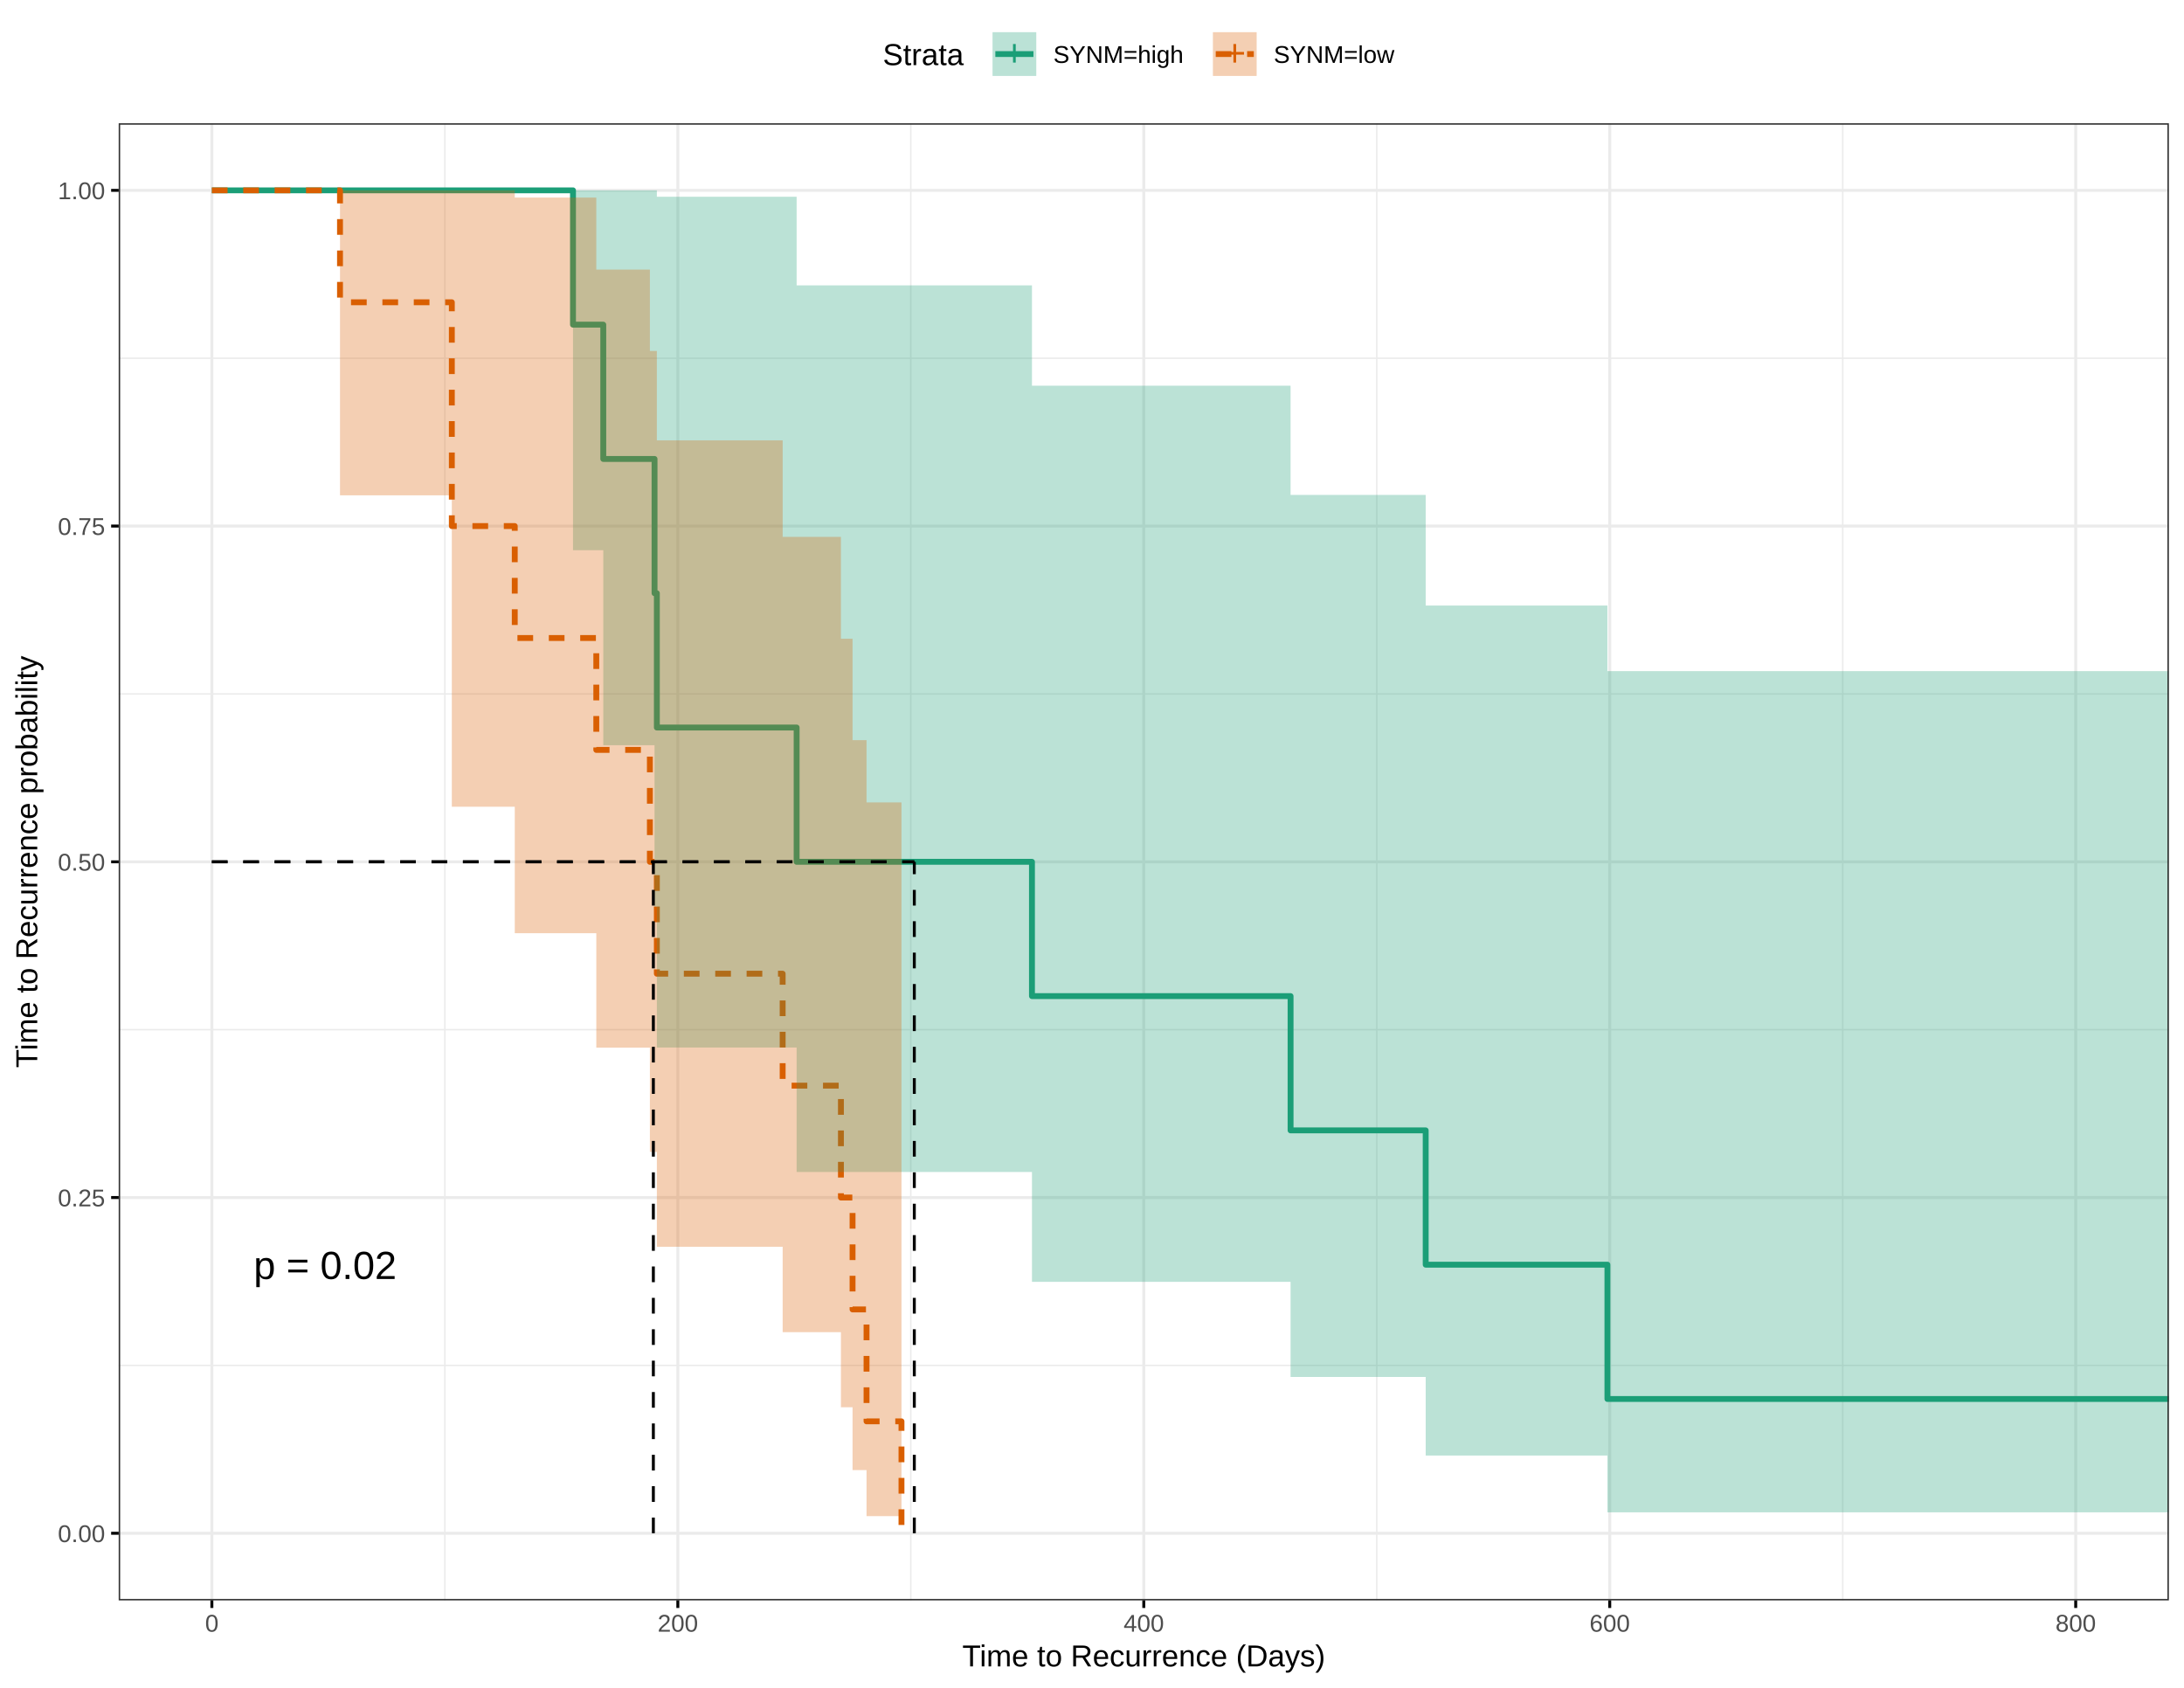
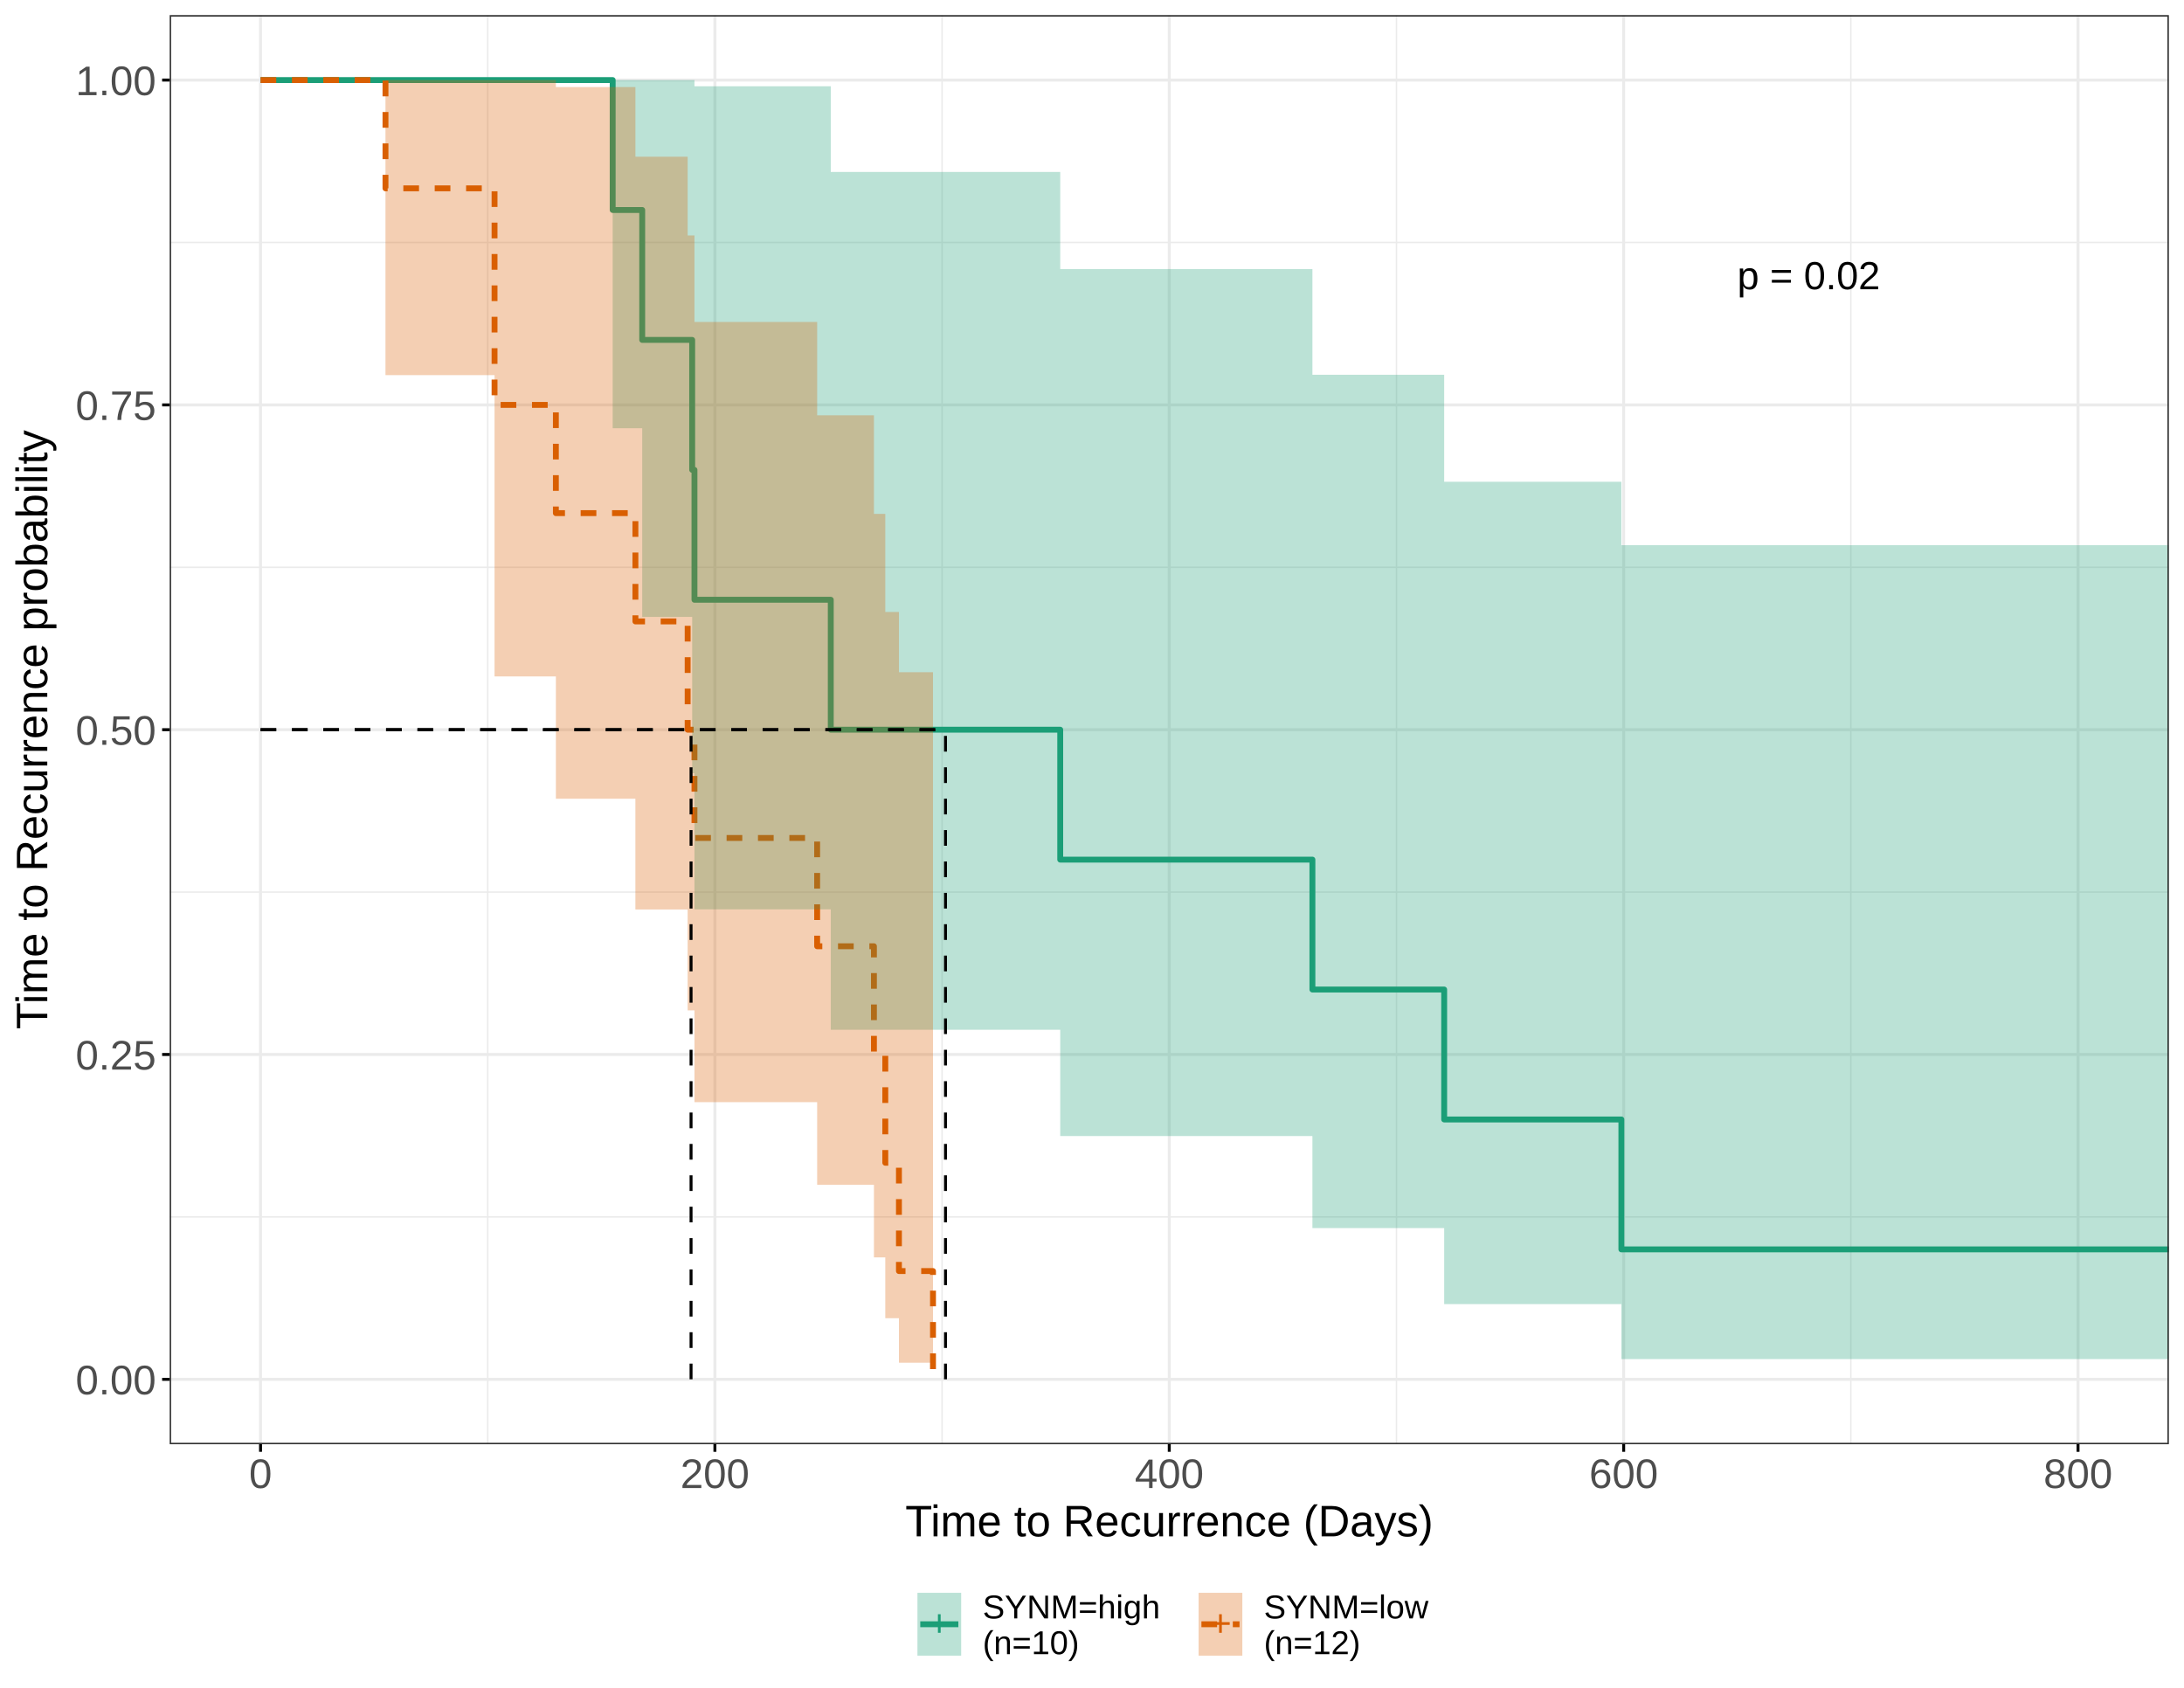
<svg xmlns="http://www.w3.org/2000/svg" class="svglite" width="792.00pt" height="612.00pt" viewBox="0 0 792.00 612.00">
  <defs>
    <style type="text/css">
    .svglite line, .svglite polyline, .svglite polygon, .svglite path, .svglite rect, .svglite circle {
      fill: none;
      stroke: #000000;
      stroke-linecap: round;
      stroke-linejoin: round;
      stroke-miterlimit: 10.00;
    }
    .svglite text {
      white-space: pre;
    }
  </style>
  </defs>
  <rect width="100%" height="100%" style="stroke: none; fill: #FFFFFF;" />
  <defs>
    <clipPath id="cpMC4wMHw3OTIuMDB8MC4wMHw2MTIuMDA=">
      <rect x="0.00" y="0.00" width="792.00" height="612.00" />
    </clipPath>
  </defs>
  <g clip-path="url(#cpMC4wMHw3OTIuMDB8MC4wMHw2MTIuMDA=)">
-     <rect x="0.00" y="0.00" width="792.00" height="612.00" style="stroke-width: 1.07; stroke: #FFFFFF; fill: #FFFFFF;" />
+     <rect x="0" y="-0" width="792.00" height="612.00" style="stroke-width: 1.07; stroke: #FFFFFF; fill: #FFFFFF;" />
  </g>
  <defs>
-     <clipPath id="cpNDMuMDR8Nzg2LjUyfDQ0LjY4fDU4MC4yOQ==">
-       <rect x="43.04" y="44.68" width="743.48" height="535.62" />
+     <clipPath id="cpNjEuNTN8Nzg2LjUyfDUuNDh8NTIzLjY4">
+       <rect x="61.53" y="5.48" width="724.99" height="518.20" />
    </clipPath>
  </defs>
-   <g clip-path="url(#cpNDMuMDR8Nzg2LjUyfDQ0LjY4fDU4MC4yOQ==)">
-     <rect x="43.04" y="44.68" width="743.48" height="535.62" style="stroke-width: 1.07; stroke: none; fill: #FFFFFF;" />
-     <polyline points="43.04,495.08 786.52,495.08 " style="stroke-width: 0.53; stroke: #EBEBEB; stroke-linecap: butt;" />
-     <polyline points="43.04,373.35 786.52,373.35 " style="stroke-width: 0.53; stroke: #EBEBEB; stroke-linecap: butt;" />
-     <polyline points="43.04,251.62 786.52,251.62 " style="stroke-width: 0.53; stroke: #EBEBEB; stroke-linecap: butt;" />
-     <polyline points="43.04,129.89 786.52,129.89 " style="stroke-width: 0.53; stroke: #EBEBEB; stroke-linecap: butt;" />
-     <polyline points="161.32,580.29 161.32,44.68 " style="stroke-width: 0.53; stroke: #EBEBEB; stroke-linecap: butt;" />
-     <polyline points="330.29,580.29 330.29,44.68 " style="stroke-width: 0.53; stroke: #EBEBEB; stroke-linecap: butt;" />
-     <polyline points="499.27,580.29 499.27,44.68 " style="stroke-width: 0.53; stroke: #EBEBEB; stroke-linecap: butt;" />
-     <polyline points="668.24,580.29 668.24,44.68 " style="stroke-width: 0.53; stroke: #EBEBEB; stroke-linecap: butt;" />
-     <polyline points="43.04,555.95 786.52,555.95 " style="stroke-width: 1.07; stroke: #EBEBEB; stroke-linecap: butt;" />
-     <polyline points="43.04,434.22 786.52,434.22 " style="stroke-width: 1.07; stroke: #EBEBEB; stroke-linecap: butt;" />
-     <polyline points="43.04,312.49 786.52,312.49 " style="stroke-width: 1.07; stroke: #EBEBEB; stroke-linecap: butt;" />
-     <polyline points="43.04,190.75 786.52,190.75 " style="stroke-width: 1.07; stroke: #EBEBEB; stroke-linecap: butt;" />
-     <polyline points="43.04,69.02 786.52,69.02 " style="stroke-width: 1.07; stroke: #EBEBEB; stroke-linecap: butt;" />
-     <polyline points="76.83,580.29 76.83,44.68 " style="stroke-width: 1.07; stroke: #EBEBEB; stroke-linecap: butt;" />
-     <polyline points="245.81,580.29 245.81,44.68 " style="stroke-width: 1.07; stroke: #EBEBEB; stroke-linecap: butt;" />
-     <polyline points="414.78,580.29 414.78,44.68 " style="stroke-width: 1.07; stroke: #EBEBEB; stroke-linecap: butt;" />
-     <polyline points="583.75,580.29 583.75,44.68 " style="stroke-width: 1.07; stroke: #EBEBEB; stroke-linecap: butt;" />
-     <polyline points="752.73,580.29 752.73,44.68 " style="stroke-width: 1.07; stroke: #EBEBEB; stroke-linecap: butt;" />
-     <polyline points="76.83,69.02 207.79,69.02 207.79,117.72 218.77,117.72 218.77,166.41 237.36,166.41 237.36,215.10 238.20,215.10 238.20,263.79 288.89,263.79 288.89,312.49 374.23,312.49 374.23,361.18 468.01,361.18 468.01,409.87 517.01,409.87 517.01,458.56 582.91,458.56 582.91,507.26 834.68,507.26 834.68,507.26 " style="stroke-width: 2.13; stroke: #1B9E77; stroke-linecap: butt;" />
-     <polyline points="76.83,69.02 123.30,69.02 123.30,109.60 163.85,109.60 163.85,190.75 186.67,190.75 186.67,231.33 216.24,231.33 216.24,271.91 235.67,271.91 235.67,312.49 238.20,312.49 238.20,353.06 283.82,353.06 283.82,393.64 304.95,393.64 304.95,434.22 309.17,434.22 309.17,474.79 314.24,474.79 314.24,515.37 326.91,515.37 326.91,555.95 " style="stroke-width: 2.13; stroke: #D95F02; stroke-dasharray: 5.69,5.69; stroke-linecap: butt;" />
-     <polygon points="76.83,69.02 207.79,69.02 207.79,69.02 218.77,69.02 218.77,69.02 237.36,69.02 237.36,69.02 238.20,69.02 238.20,71.34 288.89,71.34 288.89,103.46 374.23,103.46 374.23,139.85 468.01,139.85 468.01,179.46 517.01,179.46 517.01,219.56 582.91,219.56 582.91,243.35 834.68,243.35 834.68,243.35 834.68,548.36 834.68,548.36 582.91,548.36 582.91,527.76 517.01,527.76 517.01,499.27 468.01,499.27 468.01,464.78 374.23,464.78 374.23,424.95 288.89,424.95 288.89,379.82 238.20,379.82 238.20,328.78 237.36,328.78 237.36,270.21 218.77,270.21 218.77,199.51 207.79,199.51 207.79,69.02 76.83,69.02 " style="stroke-width: 0.00; stroke: none; stroke-linecap: butt; fill: #1B9E77; fill-opacity: 0.30;" />
-     <polyline points="76.83,69.02 207.79,69.02 207.79,69.02 218.77,69.02 218.77,69.02 237.36,69.02 237.36,69.02 238.20,69.02 238.20,71.34 288.89,71.34 288.89,103.46 374.23,103.46 374.23,139.85 468.01,139.85 468.01,179.46 517.01,179.46 517.01,219.56 582.91,219.56 582.91,243.35 834.68,243.35 834.68,243.35 " style="stroke-width: 1.07; stroke: none; stroke-linecap: butt;" />
-     <polyline points="834.68,548.36 834.68,548.36 582.91,548.36 582.91,527.76 517.01,527.76 517.01,499.27 468.01,499.27 468.01,464.78 374.23,464.78 374.23,424.95 288.89,424.95 288.89,379.82 238.20,379.82 238.20,328.78 237.36,328.78 237.36,270.21 218.77,270.21 218.77,199.51 207.79,199.51 207.79,69.02 76.83,69.02 " style="stroke-width: 1.07; stroke: none; stroke-linecap: butt;" />
-     <polygon points="76.83,69.02 123.30,69.02 123.30,69.02 163.85,69.02 163.85,69.02 186.67,69.02 186.67,71.64 216.24,71.64 216.24,97.75 235.67,97.75 235.67,127.25 238.20,127.25 238.20,159.68 283.82,159.68 283.82,194.67 304.95,194.67 304.95,231.61 309.17,231.61 309.17,268.37 314.24,268.37 314.24,290.95 326.91,290.95 326.91,549.74 314.24,549.74 314.24,533.05 309.17,533.05 309.17,510.26 304.95,510.26 304.95,483.03 283.82,483.03 283.82,452.07 238.20,452.07 238.20,417.68 235.67,417.68 235.67,379.87 216.24,379.87 216.24,338.37 186.67,338.37 186.67,292.52 163.85,292.52 163.85,179.60 123.30,179.60 123.30,69.02 76.83,69.02 " style="stroke-width: 0.00; stroke: none; stroke-linecap: butt; fill: #D95F02; fill-opacity: 0.30;" />
-     <polyline points="76.83,69.02 123.30,69.02 123.30,69.02 163.85,69.02 163.85,69.02 186.67,69.02 186.67,71.64 216.24,71.64 216.24,97.75 235.67,97.75 235.67,127.25 238.20,127.25 238.20,159.68 283.82,159.68 283.82,194.67 304.95,194.67 304.95,231.61 309.17,231.61 309.17,268.37 314.24,268.37 314.24,290.95 326.91,290.95 " style="stroke-width: 1.07; stroke: none; stroke-linecap: butt;" />
-     <polyline points="326.91,549.74 314.24,549.74 314.24,533.05 309.17,533.05 309.17,510.26 304.95,510.26 304.95,483.03 283.82,483.03 283.82,452.07 238.20,452.07 238.20,417.68 235.67,417.68 235.67,379.87 216.24,379.87 216.24,338.37 186.67,338.37 186.67,292.52 163.85,292.52 163.85,179.60 123.30,179.60 123.30,69.02 76.83,69.02 " style="stroke-width: 1.07; stroke: none; stroke-linecap: butt;" />
-     <text x="834.68" y="511.56" text-anchor="middle" style="font-size: 13.75px;fill: #1B9E77; font-family: &quot;Arimo&quot;;" textLength="11.51px" lengthAdjust="spacingAndGlyphs">+</text>
-     <text x="91.99" y="463.75" style="font-size: 14.23px; font-family: &quot;Arimo&quot;;" textLength="61.66px" lengthAdjust="spacingAndGlyphs">p = 0.02</text>
-     <line x1="76.83" y1="312.49" x2="331.56" y2="312.49" style="stroke-width: 1.07; stroke-dasharray: 5.69,5.69; stroke-linecap: butt;" />
-     <line x1="76.83" y1="312.49" x2="331.56" y2="312.49" style="stroke-width: 1.07; stroke-dasharray: 5.69,5.69; stroke-linecap: butt;" />
-     <line x1="331.56" y1="555.95" x2="331.56" y2="312.49" style="stroke-width: 1.07; stroke-dasharray: 5.69,5.69; stroke-linecap: butt;" />
-     <line x1="236.93" y1="555.95" x2="236.93" y2="312.49" style="stroke-width: 1.07; stroke-dasharray: 5.69,5.69; stroke-linecap: butt;" />
-     <rect x="43.04" y="44.68" width="743.48" height="535.62" style="stroke-width: 1.07; stroke: #333333;" />
+   <g clip-path="url(#cpNjEuNTN8Nzg2LjUyfDUuNDh8NTIzLjY4)">
+     <rect x="61.53" y="5.48" width="724.99" height="518.20" style="stroke-width: 1.07; stroke: none; fill: #FFFFFF;" />
+     <polyline points="61.53,441.24 786.52,441.24 " style="stroke-width: 0.53; stroke: #EBEBEB; stroke-linecap: butt;" />
+     <polyline points="61.53,323.47 786.52,323.47 " style="stroke-width: 0.53; stroke: #EBEBEB; stroke-linecap: butt;" />
+     <polyline points="61.53,205.69 786.52,205.69 " style="stroke-width: 0.53; stroke: #EBEBEB; stroke-linecap: butt;" />
+     <polyline points="61.53,87.92 786.52,87.92 " style="stroke-width: 0.53; stroke: #EBEBEB; stroke-linecap: butt;" />
+     <polyline points="176.87,523.68 176.87,5.48 " style="stroke-width: 0.53; stroke: #EBEBEB; stroke-linecap: butt;" />
+     <polyline points="341.64,523.68 341.64,5.48 " style="stroke-width: 0.53; stroke: #EBEBEB; stroke-linecap: butt;" />
+     <polyline points="506.41,523.68 506.41,5.48 " style="stroke-width: 0.53; stroke: #EBEBEB; stroke-linecap: butt;" />
+     <polyline points="671.18,523.68 671.18,5.48 " style="stroke-width: 0.53; stroke: #EBEBEB; stroke-linecap: butt;" />
+     <polyline points="61.53,500.13 786.52,500.13 " style="stroke-width: 1.07; stroke: #EBEBEB; stroke-linecap: butt;" />
+     <polyline points="61.53,382.35 786.52,382.35 " style="stroke-width: 1.07; stroke: #EBEBEB; stroke-linecap: butt;" />
+     <polyline points="61.53,264.58 786.52,264.58 " style="stroke-width: 1.07; stroke: #EBEBEB; stroke-linecap: butt;" />
+     <polyline points="61.53,146.81 786.52,146.81 " style="stroke-width: 1.07; stroke: #EBEBEB; stroke-linecap: butt;" />
+     <polyline points="61.53,29.03 786.52,29.03 " style="stroke-width: 1.07; stroke: #EBEBEB; stroke-linecap: butt;" />
+     <polyline points="94.48,523.68 94.48,5.48 " style="stroke-width: 1.07; stroke: #EBEBEB; stroke-linecap: butt;" />
+     <polyline points="259.25,523.68 259.25,5.48 " style="stroke-width: 1.07; stroke: #EBEBEB; stroke-linecap: butt;" />
+     <polyline points="424.02,523.68 424.02,5.48 " style="stroke-width: 1.07; stroke: #EBEBEB; stroke-linecap: butt;" />
+     <polyline points="588.80,523.68 588.80,5.48 " style="stroke-width: 1.07; stroke: #EBEBEB; stroke-linecap: butt;" />
+     <polyline points="753.57,523.68 753.57,5.48 " style="stroke-width: 1.07; stroke: #EBEBEB; stroke-linecap: butt;" />
+     <polyline points="94.48,29.03 222.18,29.03 222.18,76.14 232.89,76.14 232.89,123.25 251.01,123.25 251.01,170.36 251.84,170.36 251.84,217.47 301.27,217.47 301.27,264.58 384.48,264.58 384.48,311.69 475.93,311.69 475.93,358.80 523.71,358.80 523.71,405.91 587.97,405.91 587.97,453.02 833.48,453.02 833.48,453.02 " style="stroke-width: 2.13; stroke: #1B9E77; stroke-linecap: butt;" />
+     <polyline points="94.48,29.03 139.79,29.03 139.79,68.29 179.34,68.29 179.34,146.81 201.58,146.81 201.58,186.06 230.42,186.06 230.42,225.32 249.37,225.32 249.37,264.58 251.84,264.58 251.84,303.84 296.33,303.84 296.33,343.10 316.92,343.10 316.92,382.35 321.04,382.35 321.04,421.61 325.99,421.61 325.99,460.87 338.34,460.87 338.34,500.13 " style="stroke-width: 2.13; stroke: #D95F02; stroke-dasharray: 5.69,5.69; stroke-linecap: butt;" />
+     <polygon points="94.48,29.03 222.18,29.03 222.18,29.03 232.89,29.03 232.89,29.03 251.01,29.03 251.01,29.03 251.84,29.03 251.84,31.27 301.27,31.27 301.27,62.35 384.48,62.35 384.48,97.56 475.93,97.56 475.93,135.88 523.71,135.88 523.71,174.68 587.97,174.68 587.97,197.69 833.48,197.69 833.48,197.69 833.48,492.79 833.48,492.79 587.97,492.79 587.97,472.85 523.71,472.85 523.71,445.29 475.93,445.29 475.93,411.92 384.48,411.92 384.48,373.39 301.27,373.39 301.27,329.72 251.84,329.72 251.84,280.35 251.01,280.35 251.01,223.68 232.89,223.68 232.89,155.28 222.18,155.28 222.18,29.03 94.48,29.03 " style="stroke-width: 0.00; stroke: none; stroke-linecap: butt; fill: #1B9E77; fill-opacity: 0.30;" />
+     <polyline points="94.48,29.03 222.18,29.03 222.18,29.03 232.89,29.03 232.89,29.03 251.01,29.03 251.01,29.03 251.84,29.03 251.84,31.27 301.27,31.27 301.27,62.35 384.48,62.35 384.48,97.56 475.93,97.56 475.93,135.88 523.71,135.88 523.71,174.68 587.97,174.68 587.97,197.69 833.48,197.69 833.48,197.69 " style="stroke-width: 1.07; stroke: none; stroke-linecap: butt;" />
+     <polyline points="833.48,492.79 833.48,492.79 587.97,492.79 587.97,472.85 523.71,472.85 523.71,445.29 475.93,445.29 475.93,411.92 384.48,411.92 384.48,373.39 301.27,373.39 301.27,329.72 251.84,329.72 251.84,280.35 251.01,280.35 251.01,223.68 232.89,223.68 232.89,155.28 222.18,155.28 222.18,29.03 94.48,29.03 " style="stroke-width: 1.07; stroke: none; stroke-linecap: butt;" />
+     <polygon points="94.48,29.03 139.79,29.03 139.79,29.03 179.34,29.03 179.34,29.03 201.58,29.03 201.58,31.57 230.42,31.57 230.42,56.83 249.37,56.83 249.37,85.37 251.84,85.37 251.84,116.74 296.33,116.74 296.33,150.59 316.92,150.59 316.92,186.33 321.04,186.33 321.04,221.90 325.99,221.90 325.99,243.74 338.34,243.74 338.34,494.11 325.99,494.11 325.99,477.97 321.04,477.97 321.04,455.92 316.92,455.92 316.92,429.58 296.33,429.58 296.33,399.63 251.84,399.63 251.84,366.36 249.37,366.36 249.37,329.77 230.42,329.77 230.42,289.62 201.58,289.62 201.58,245.27 179.34,245.27 179.34,136.02 139.79,136.02 139.79,29.03 94.48,29.03 " style="stroke-width: 0.00; stroke: none; stroke-linecap: butt; fill: #D95F02; fill-opacity: 0.30;" />
+     <polyline points="94.48,29.03 139.79,29.03 139.79,29.03 179.34,29.03 179.34,29.03 201.58,29.03 201.58,31.57 230.42,31.57 230.42,56.83 249.37,56.83 249.37,85.37 251.84,85.37 251.84,116.74 296.33,116.74 296.33,150.59 316.92,150.59 316.92,186.33 321.04,186.33 321.04,221.90 325.99,221.90 325.99,243.74 338.34,243.74 " style="stroke-width: 1.07; stroke: none; stroke-linecap: butt;" />
+     <polyline points="338.34,494.11 325.99,494.11 325.99,477.97 321.04,477.97 321.04,455.92 316.92,455.92 316.92,429.58 296.33,429.58 296.33,399.63 251.84,399.63 251.84,366.36 249.37,366.36 249.37,329.77 230.42,329.77 230.42,289.62 201.58,289.62 201.58,245.27 179.34,245.27 179.34,136.02 139.79,136.02 139.79,29.03 94.48,29.03 " style="stroke-width: 1.07; stroke: none; stroke-linecap: butt;" />
+     <text x="833.48" y="457.32" text-anchor="middle" style="font-size: 13.75px;fill: #1B9E77; font-family: &quot;Arimo&quot;;" textLength="11.51px" lengthAdjust="spacingAndGlyphs">+</text>
+     <text x="629.99" y="104.88" style="font-size: 14.23px; font-family: &quot;Arimo&quot;;" textLength="61.66px" lengthAdjust="spacingAndGlyphs">p = 0.02</text>
+     <line x1="94.48" y1="264.58" x2="342.87" y2="264.58" style="stroke-width: 1.07; stroke-dasharray: 5.69,5.69; stroke-linecap: butt;" />
+     <line x1="94.48" y1="264.58" x2="342.87" y2="264.58" style="stroke-width: 1.07; stroke-dasharray: 5.69,5.69; stroke-linecap: butt;" />
+     <line x1="342.87" y1="500.13" x2="342.87" y2="264.58" style="stroke-width: 1.07; stroke-dasharray: 5.69,5.69; stroke-linecap: butt;" />
+     <line x1="250.60" y1="500.13" x2="250.60" y2="264.58" style="stroke-width: 1.07; stroke-dasharray: 5.69,5.69; stroke-linecap: butt;" />
+     <rect x="61.53" y="5.48" width="724.99" height="518.20" style="stroke-width: 1.07; stroke: #333333;" />
  </g>
  <g clip-path="url(#cpMC4wMHw3OTIuMDB8MC4wMHw2MTIuMDA=)">
-     <text x="38.11" y="559.16" text-anchor="end" style="font-size: 8.80px;fill: #4D4D4D; font-family: &quot;Arimo&quot;;" textLength="19.58px" lengthAdjust="spacingAndGlyphs">0.00</text>
-     <text x="38.11" y="437.42" text-anchor="end" style="font-size: 8.80px;fill: #4D4D4D; font-family: &quot;Arimo&quot;;" textLength="19.58px" lengthAdjust="spacingAndGlyphs">0.25</text>
-     <text x="38.11" y="315.69" text-anchor="end" style="font-size: 8.80px;fill: #4D4D4D; font-family: &quot;Arimo&quot;;" textLength="19.58px" lengthAdjust="spacingAndGlyphs">0.50</text>
-     <text x="38.11" y="193.96" text-anchor="end" style="font-size: 8.80px;fill: #4D4D4D; font-family: &quot;Arimo&quot;;" textLength="19.58px" lengthAdjust="spacingAndGlyphs">0.75</text>
-     <text x="38.11" y="72.23" text-anchor="end" style="font-size: 8.80px;fill: #4D4D4D; font-family: &quot;Arimo&quot;;" textLength="19.58px" lengthAdjust="spacingAndGlyphs">1.00</text>
-     <polyline points="40.30,555.95 43.04,555.95 " style="stroke-width: 1.07; stroke-linecap: butt;" />
-     <polyline points="40.30,434.22 43.04,434.22 " style="stroke-width: 1.07; stroke-linecap: butt;" />
-     <polyline points="40.30,312.49 43.04,312.49 " style="stroke-width: 1.07; stroke-linecap: butt;" />
-     <polyline points="40.30,190.75 43.04,190.75 " style="stroke-width: 1.07; stroke-linecap: butt;" />
-     <polyline points="40.30,69.02 43.04,69.02 " style="stroke-width: 1.07; stroke-linecap: butt;" />
-     <polyline points="76.83,583.03 76.83,580.29 " style="stroke-width: 1.07; stroke-linecap: butt;" />
-     <polyline points="245.81,583.03 245.81,580.29 " style="stroke-width: 1.07; stroke-linecap: butt;" />
-     <polyline points="414.78,583.03 414.78,580.29 " style="stroke-width: 1.07; stroke-linecap: butt;" />
-     <polyline points="583.75,583.03 583.75,580.29 " style="stroke-width: 1.07; stroke-linecap: butt;" />
-     <polyline points="752.73,583.03 752.73,580.29 " style="stroke-width: 1.07; stroke-linecap: butt;" />
-     <text x="76.83" y="591.64" text-anchor="middle" style="font-size: 8.80px;fill: #4D4D4D; font-family: &quot;Arimo&quot;;" textLength="5.59px" lengthAdjust="spacingAndGlyphs">0</text>
-     <text x="245.81" y="591.64" text-anchor="middle" style="font-size: 8.80px;fill: #4D4D4D; font-family: &quot;Arimo&quot;;" textLength="16.78px" lengthAdjust="spacingAndGlyphs">200</text>
-     <text x="414.78" y="591.64" text-anchor="middle" style="font-size: 8.80px;fill: #4D4D4D; font-family: &quot;Arimo&quot;;" textLength="16.78px" lengthAdjust="spacingAndGlyphs">400</text>
-     <text x="583.75" y="591.64" text-anchor="middle" style="font-size: 8.80px;fill: #4D4D4D; font-family: &quot;Arimo&quot;;" textLength="16.78px" lengthAdjust="spacingAndGlyphs">600</text>
-     <text x="752.73" y="591.64" text-anchor="middle" style="font-size: 8.80px;fill: #4D4D4D; font-family: &quot;Arimo&quot;;" textLength="16.78px" lengthAdjust="spacingAndGlyphs">800</text>
-     <text x="414.78" y="604.23" text-anchor="middle" style="font-size: 11.00px; font-family: &quot;Arimo&quot;;" textLength="146.59px" lengthAdjust="spacingAndGlyphs">Time to Recurrence (Days)</text>
-     <text transform="translate(13.50,312.49) rotate(-90)" text-anchor="middle" style="font-size: 11.00px; font-family: &quot;Arimo&quot;;" textLength="169.26px" lengthAdjust="spacingAndGlyphs">Time to Recurrence probability</text>
-     <rect x="314.65" y="5.48" width="200.26" height="28.24" style="stroke-width: 1.07; stroke: none; fill: #FFFFFF;" />
-     <text x="320.13" y="23.61" style="font-size: 11.00px; font-family: &quot;Arimo&quot;;" textLength="33.61px" lengthAdjust="spacingAndGlyphs">Strata</text>
-     <rect x="359.22" y="10.96" width="17.28" height="17.28" style="stroke-width: 1.07; stroke: none; fill: #FFFFFF;" />
-     <line x1="360.95" y1="19.60" x2="374.77" y2="19.60" style="stroke-width: 2.13; stroke: #1B9E77; stroke-linecap: butt;" />
-     <rect x="359.93" y="11.67" width="15.86" height="15.86" style="stroke-width: 1.07; stroke: none; stroke-linecap: butt; stroke-linejoin: miter; fill: #1B9E77; fill-opacity: 0.30;" />
-     <text x="367.86" y="23.90" text-anchor="middle" style="font-size: 13.75px;fill: #1B9E77; font-family: &quot;Arimo&quot;;" textLength="11.51px" lengthAdjust="spacingAndGlyphs">+</text>
-     <rect x="439.14" y="10.96" width="17.28" height="17.28" style="stroke-width: 1.07; stroke: none; fill: #FFFFFF;" />
-     <line x1="440.87" y1="19.60" x2="454.69" y2="19.60" style="stroke-width: 2.13; stroke: #D95F02; stroke-dasharray: 5.69,5.69; stroke-linecap: butt;" />
-     <rect x="439.85" y="11.67" width="15.86" height="15.86" style="stroke-width: 1.07; stroke: none; stroke-linecap: butt; stroke-linejoin: miter; fill: #D95F02; fill-opacity: 0.30;" />
-     <text x="447.78" y="23.90" text-anchor="middle" style="font-size: 13.75px;fill: #D95F02; font-family: &quot;Arimo&quot;;" textLength="11.51px" lengthAdjust="spacingAndGlyphs">+</text>
-     <text x="381.98" y="22.81" style="font-size: 8.80px; font-family: &quot;Arimo&quot;;" textLength="51.68px" lengthAdjust="spacingAndGlyphs">SYNM=high</text>
-     <text x="461.90" y="22.81" style="font-size: 8.80px; font-family: &quot;Arimo&quot;;" textLength="47.53px" lengthAdjust="spacingAndGlyphs">SYNM=low</text>
+     <text x="56.60" y="505.59" text-anchor="end" style="font-size: 15.00px;fill: #4D4D4D; font-family: &quot;Arimo&quot;;" textLength="33.39px" lengthAdjust="spacingAndGlyphs">0.00</text>
+     <text x="56.60" y="387.82" text-anchor="end" style="font-size: 15.00px;fill: #4D4D4D; font-family: &quot;Arimo&quot;;" textLength="33.39px" lengthAdjust="spacingAndGlyphs">0.25</text>
+     <text x="56.60" y="270.05" text-anchor="end" style="font-size: 15.00px;fill: #4D4D4D; font-family: &quot;Arimo&quot;;" textLength="33.39px" lengthAdjust="spacingAndGlyphs">0.50</text>
+     <text x="56.60" y="152.28" text-anchor="end" style="font-size: 15.00px;fill: #4D4D4D; font-family: &quot;Arimo&quot;;" textLength="33.39px" lengthAdjust="spacingAndGlyphs">0.75</text>
+     <text x="56.60" y="34.50" text-anchor="end" style="font-size: 15.00px;fill: #4D4D4D; font-family: &quot;Arimo&quot;;" textLength="33.39px" lengthAdjust="spacingAndGlyphs">1.00</text>
+     <polyline points="58.79,500.13 61.53,500.13 " style="stroke-width: 1.07; stroke-linecap: butt;" />
+     <polyline points="58.79,382.35 61.53,382.35 " style="stroke-width: 1.07; stroke-linecap: butt;" />
+     <polyline points="58.79,264.58 61.53,264.58 " style="stroke-width: 1.07; stroke-linecap: butt;" />
+     <polyline points="58.79,146.81 61.53,146.81 " style="stroke-width: 1.07; stroke-linecap: butt;" />
+     <polyline points="58.79,29.03 61.53,29.03 " style="stroke-width: 1.07; stroke-linecap: butt;" />
+     <polyline points="94.48,526.42 94.48,523.68 " style="stroke-width: 1.07; stroke-linecap: butt;" />
+     <polyline points="259.25,526.42 259.25,523.68 " style="stroke-width: 1.07; stroke-linecap: butt;" />
+     <polyline points="424.02,526.42 424.02,523.68 " style="stroke-width: 1.07; stroke-linecap: butt;" />
+     <polyline points="588.80,526.42 588.80,523.68 " style="stroke-width: 1.07; stroke-linecap: butt;" />
+     <polyline points="753.57,526.42 753.57,523.68 " style="stroke-width: 1.07; stroke-linecap: butt;" />
+     <text x="94.48" y="539.55" text-anchor="middle" style="font-size: 15.00px;fill: #4D4D4D; font-family: &quot;Arimo&quot;;" textLength="9.54px" lengthAdjust="spacingAndGlyphs">0</text>
+     <text x="259.25" y="539.55" text-anchor="middle" style="font-size: 15.00px;fill: #4D4D4D; font-family: &quot;Arimo&quot;;" textLength="28.62px" lengthAdjust="spacingAndGlyphs">200</text>
+     <text x="424.02" y="539.55" text-anchor="middle" style="font-size: 15.00px;fill: #4D4D4D; font-family: &quot;Arimo&quot;;" textLength="28.62px" lengthAdjust="spacingAndGlyphs">400</text>
+     <text x="588.80" y="539.55" text-anchor="middle" style="font-size: 15.00px;fill: #4D4D4D; font-family: &quot;Arimo&quot;;" textLength="28.62px" lengthAdjust="spacingAndGlyphs">600</text>
+     <text x="753.57" y="539.55" text-anchor="middle" style="font-size: 15.00px;fill: #4D4D4D; font-family: &quot;Arimo&quot;;" textLength="28.62px" lengthAdjust="spacingAndGlyphs">800</text>
+     <text x="424.02" y="557.07" text-anchor="middle" style="font-size: 16.00px; font-family: &quot;Arimo&quot;;" textLength="213.20px" lengthAdjust="spacingAndGlyphs">Time to Recurrence (Days)</text>
+     <text transform="translate(17.14,264.58) rotate(-90)" text-anchor="middle" style="font-size: 16.00px; font-family: &quot;Arimo&quot;;" textLength="246.12px" lengthAdjust="spacingAndGlyphs">Time to Recurrence probability</text>
+     <rect x="319.42" y="571.36" width="209.20" height="35.17" style="stroke-width: 1.07; stroke: none; fill: #FFFFFF;" />
+     <rect x="331.99" y="576.83" width="17.28" height="24.21" style="stroke-width: 1.07; stroke: none; fill: #FFFFFF;" />
+     <line x1="333.72" y1="588.94" x2="347.54" y2="588.94" style="stroke-width: 2.13; stroke: #1B9E77; stroke-linecap: butt;" />
+     <rect x="332.70" y="577.54" width="15.86" height="22.79" style="stroke-width: 1.07; stroke: none; stroke-linecap: butt; stroke-linejoin: miter; fill: #1B9E77; fill-opacity: 0.30;" />
+     <text x="340.63" y="593.24" text-anchor="middle" style="font-size: 13.75px;fill: #1B9E77; font-family: &quot;Arimo&quot;;" textLength="11.51px" lengthAdjust="spacingAndGlyphs">+</text>
+     <rect x="433.95" y="576.83" width="17.28" height="24.21" style="stroke-width: 1.07; stroke: none; fill: #FFFFFF;" />
+     <line x1="435.68" y1="588.94" x2="449.50" y2="588.94" style="stroke-width: 2.13; stroke: #D95F02; stroke-dasharray: 5.69,5.69; stroke-linecap: butt;" />
+     <rect x="434.66" y="577.54" width="15.86" height="22.79" style="stroke-width: 1.07; stroke: none; stroke-linecap: butt; stroke-linejoin: miter; fill: #D95F02; fill-opacity: 0.30;" />
+     <text x="442.59" y="593.24" text-anchor="middle" style="font-size: 13.75px;fill: #D95F02; font-family: &quot;Arimo&quot;;" textLength="11.51px" lengthAdjust="spacingAndGlyphs">+</text>
+     <text x="356.35" y="586.83" style="font-size: 12.00px; font-family: &quot;Arimo&quot;;" textLength="70.51px" lengthAdjust="spacingAndGlyphs">SYNM=high</text>
+     <text x="356.35" y="599.79" style="font-size: 12.00px; font-family: &quot;Arimo&quot;;" textLength="42.31px" lengthAdjust="spacingAndGlyphs">(n=10)</text>
+     <text x="458.32" y="586.83" style="font-size: 12.00px; font-family: &quot;Arimo&quot;;" textLength="64.83px" lengthAdjust="spacingAndGlyphs">SYNM=low</text>
+     <text x="458.32" y="599.79" style="font-size: 12.00px; font-family: &quot;Arimo&quot;;" textLength="42.31px" lengthAdjust="spacingAndGlyphs">(n=12)</text>
  </g>
</svg>
